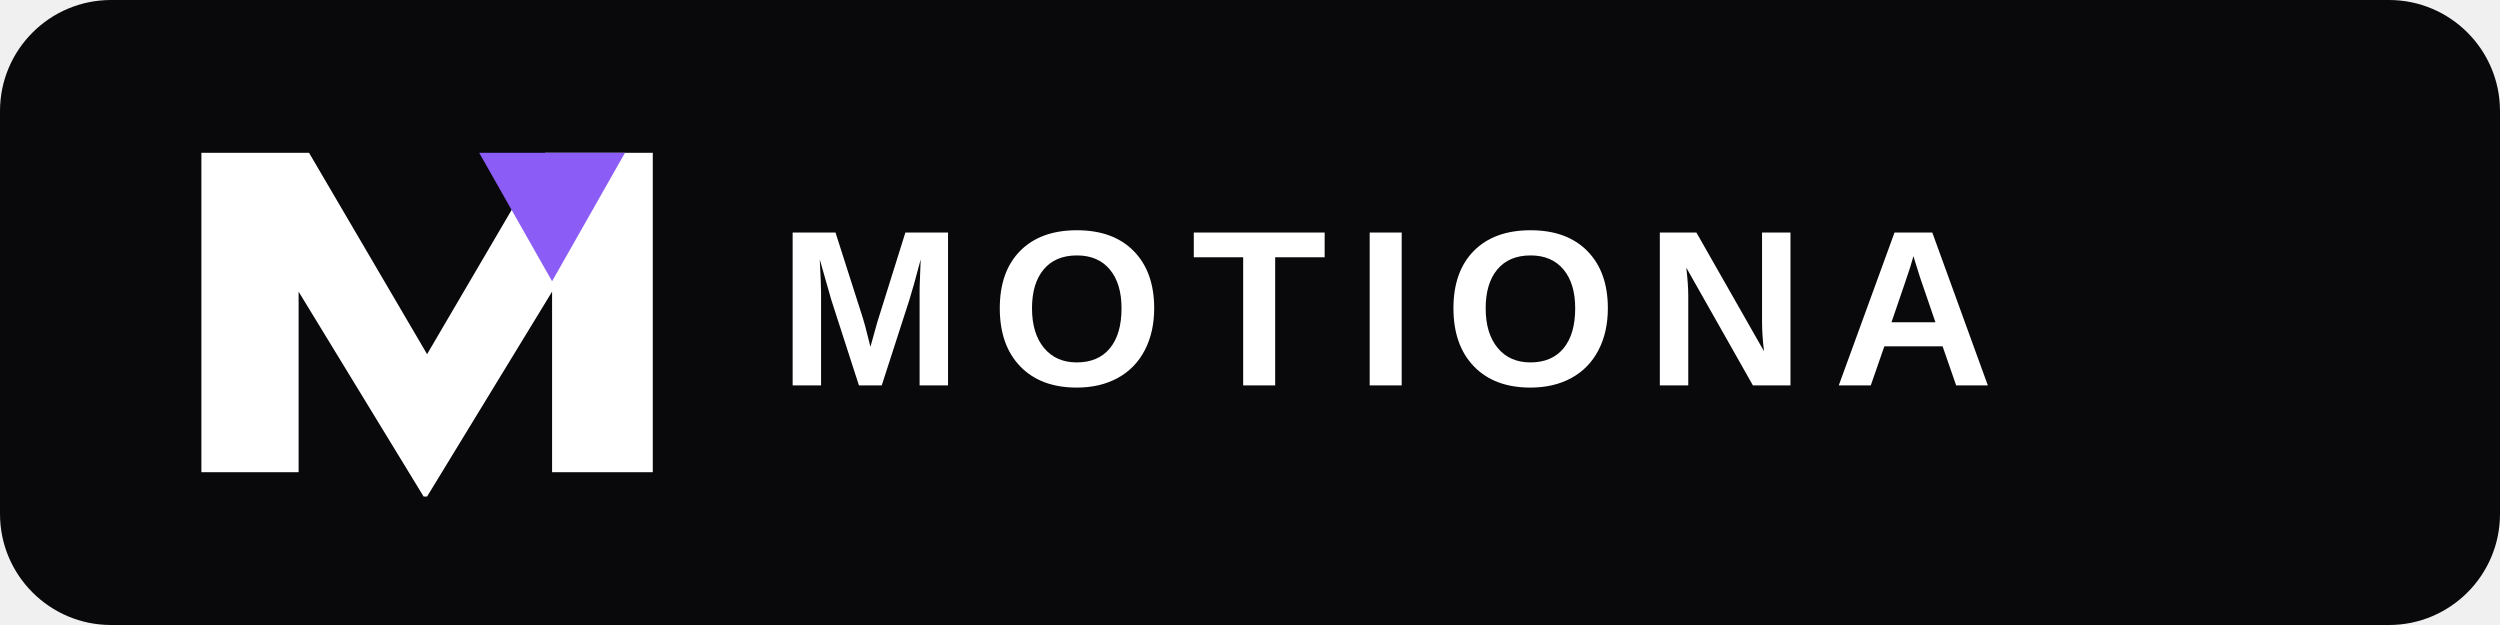
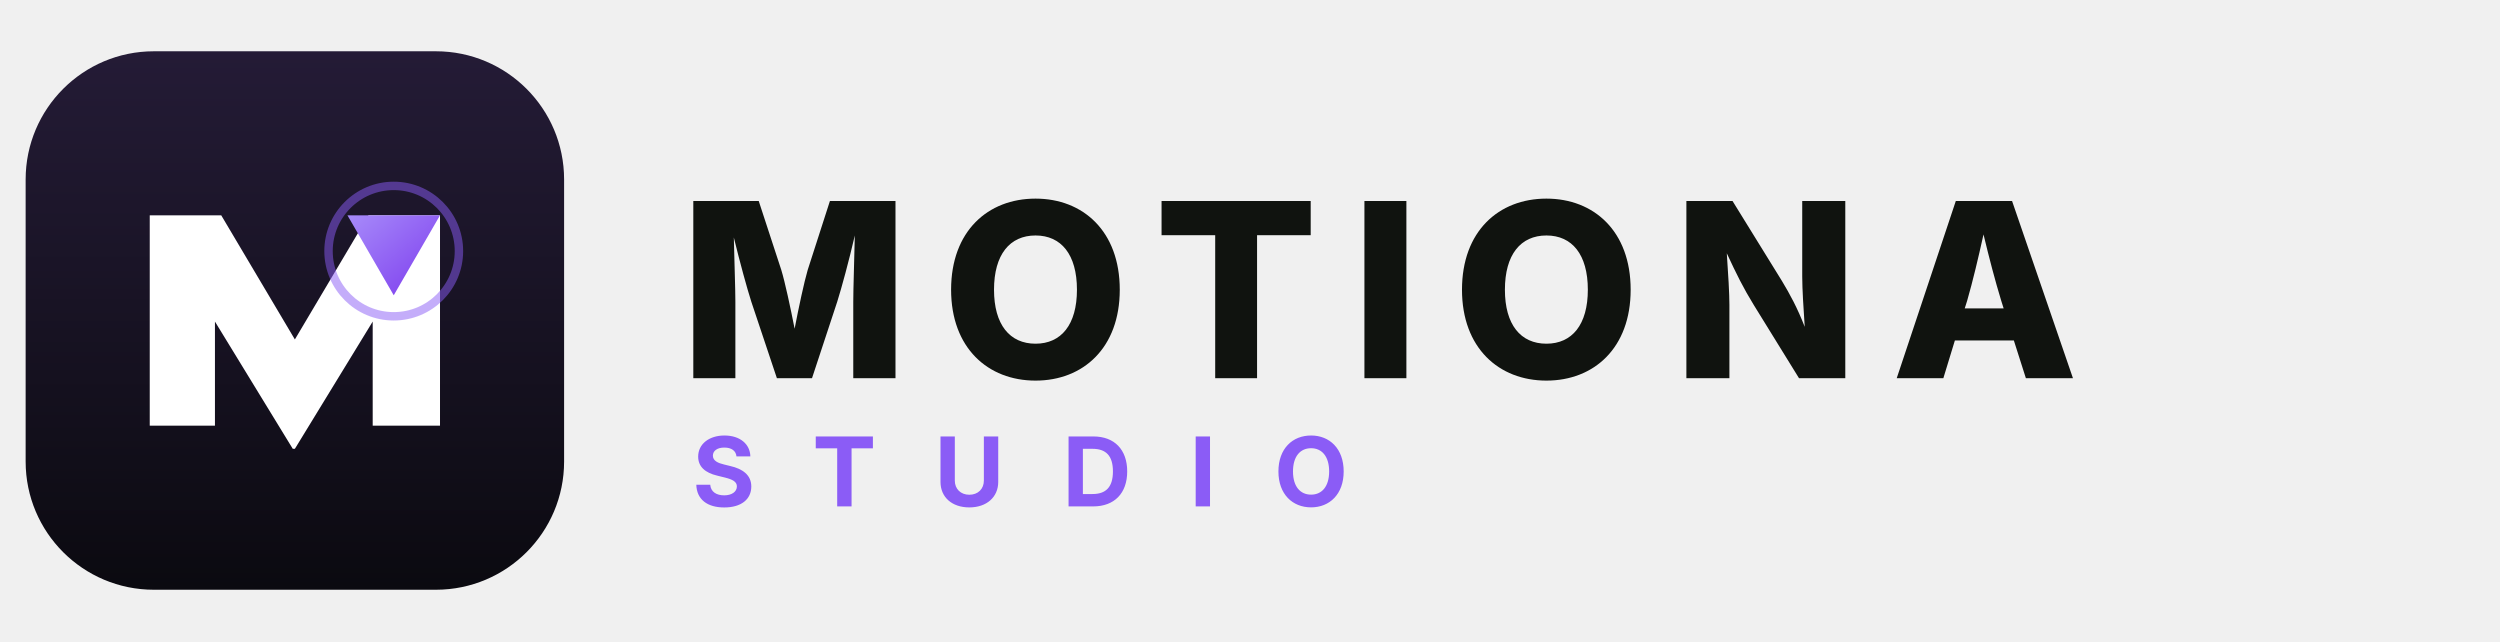
- <svg xmlns="http://www.w3.org/2000/svg" viewBox="0 0 720 180">
-   <rect width="720" height="180" rx="32" fill="#09090b" />
-   <path d="M58 136V44h31l34 58 34-58h31v92h-29V84l-36 59h-1L86 84v52z" fill="#fff" />
-   <path d="M138 44h42l-21 37z" fill="#8b5cf6" />
-   <text x="224" y="111" fill="#fff" font-family="Arial,Helvetica,sans-serif" font-size="64" font-weight="700" letter-spacing="8">MOTIONA</text>
+ <svg xmlns="http://www.w3.org/2000/svg" viewBox="0 0 780 200" role="img" aria-label="MOTIONA Studio">
+   <defs>
+     <linearGradient id="maLogoBg" x1="0" y1="0" x2="0" y2="1">
+       <stop offset="0" stop-color="#241b36" />
+       <stop offset="1" stop-color="#0b0a10" />
+     </linearGradient>
+     <linearGradient id="maLogoPlay" x1="0" y1="0" x2="1" y2="1">
+       <stop offset="0" stop-color="#a78bfa" />
+       <stop offset="1" stop-color="#7c3aed" />
+     </linearGradient>
+   </defs>
+   <g>
+     <rect x="8" y="16" width="168" height="168" rx="40" fill="url(#maLogoBg)" />
+     <g transform="translate(8 16) scale(0.328125)">
+       <path d="M118 356V156h68l70 118 70-118h68v200h-64V257l-74 121h-2l-74-121v99z" fill="#ffffff" />
+       <circle cx="350" cy="190" r="62" fill="none" stroke="#8b5cf6" stroke-opacity="0.5" stroke-width="8" />
+       <path d="M306 156h88l-44 76z" fill="url(#maLogoPlay)" />
+     </g>
+   </g>
+   <text x="212" y="118" fill="#10130f" font-family="Inter, ui-sans-serif, system-ui, -apple-system, 'Segoe UI', sans-serif" font-size="76" font-weight="800" letter-spacing="10">MOTIONA</text>
+   <text x="216" y="158" fill="#8b5cf6" font-family="Inter, ui-sans-serif, system-ui, -apple-system, 'Segoe UI', sans-serif" font-size="30" font-weight="700" letter-spacing="18">STUDIO</text>
</svg>
